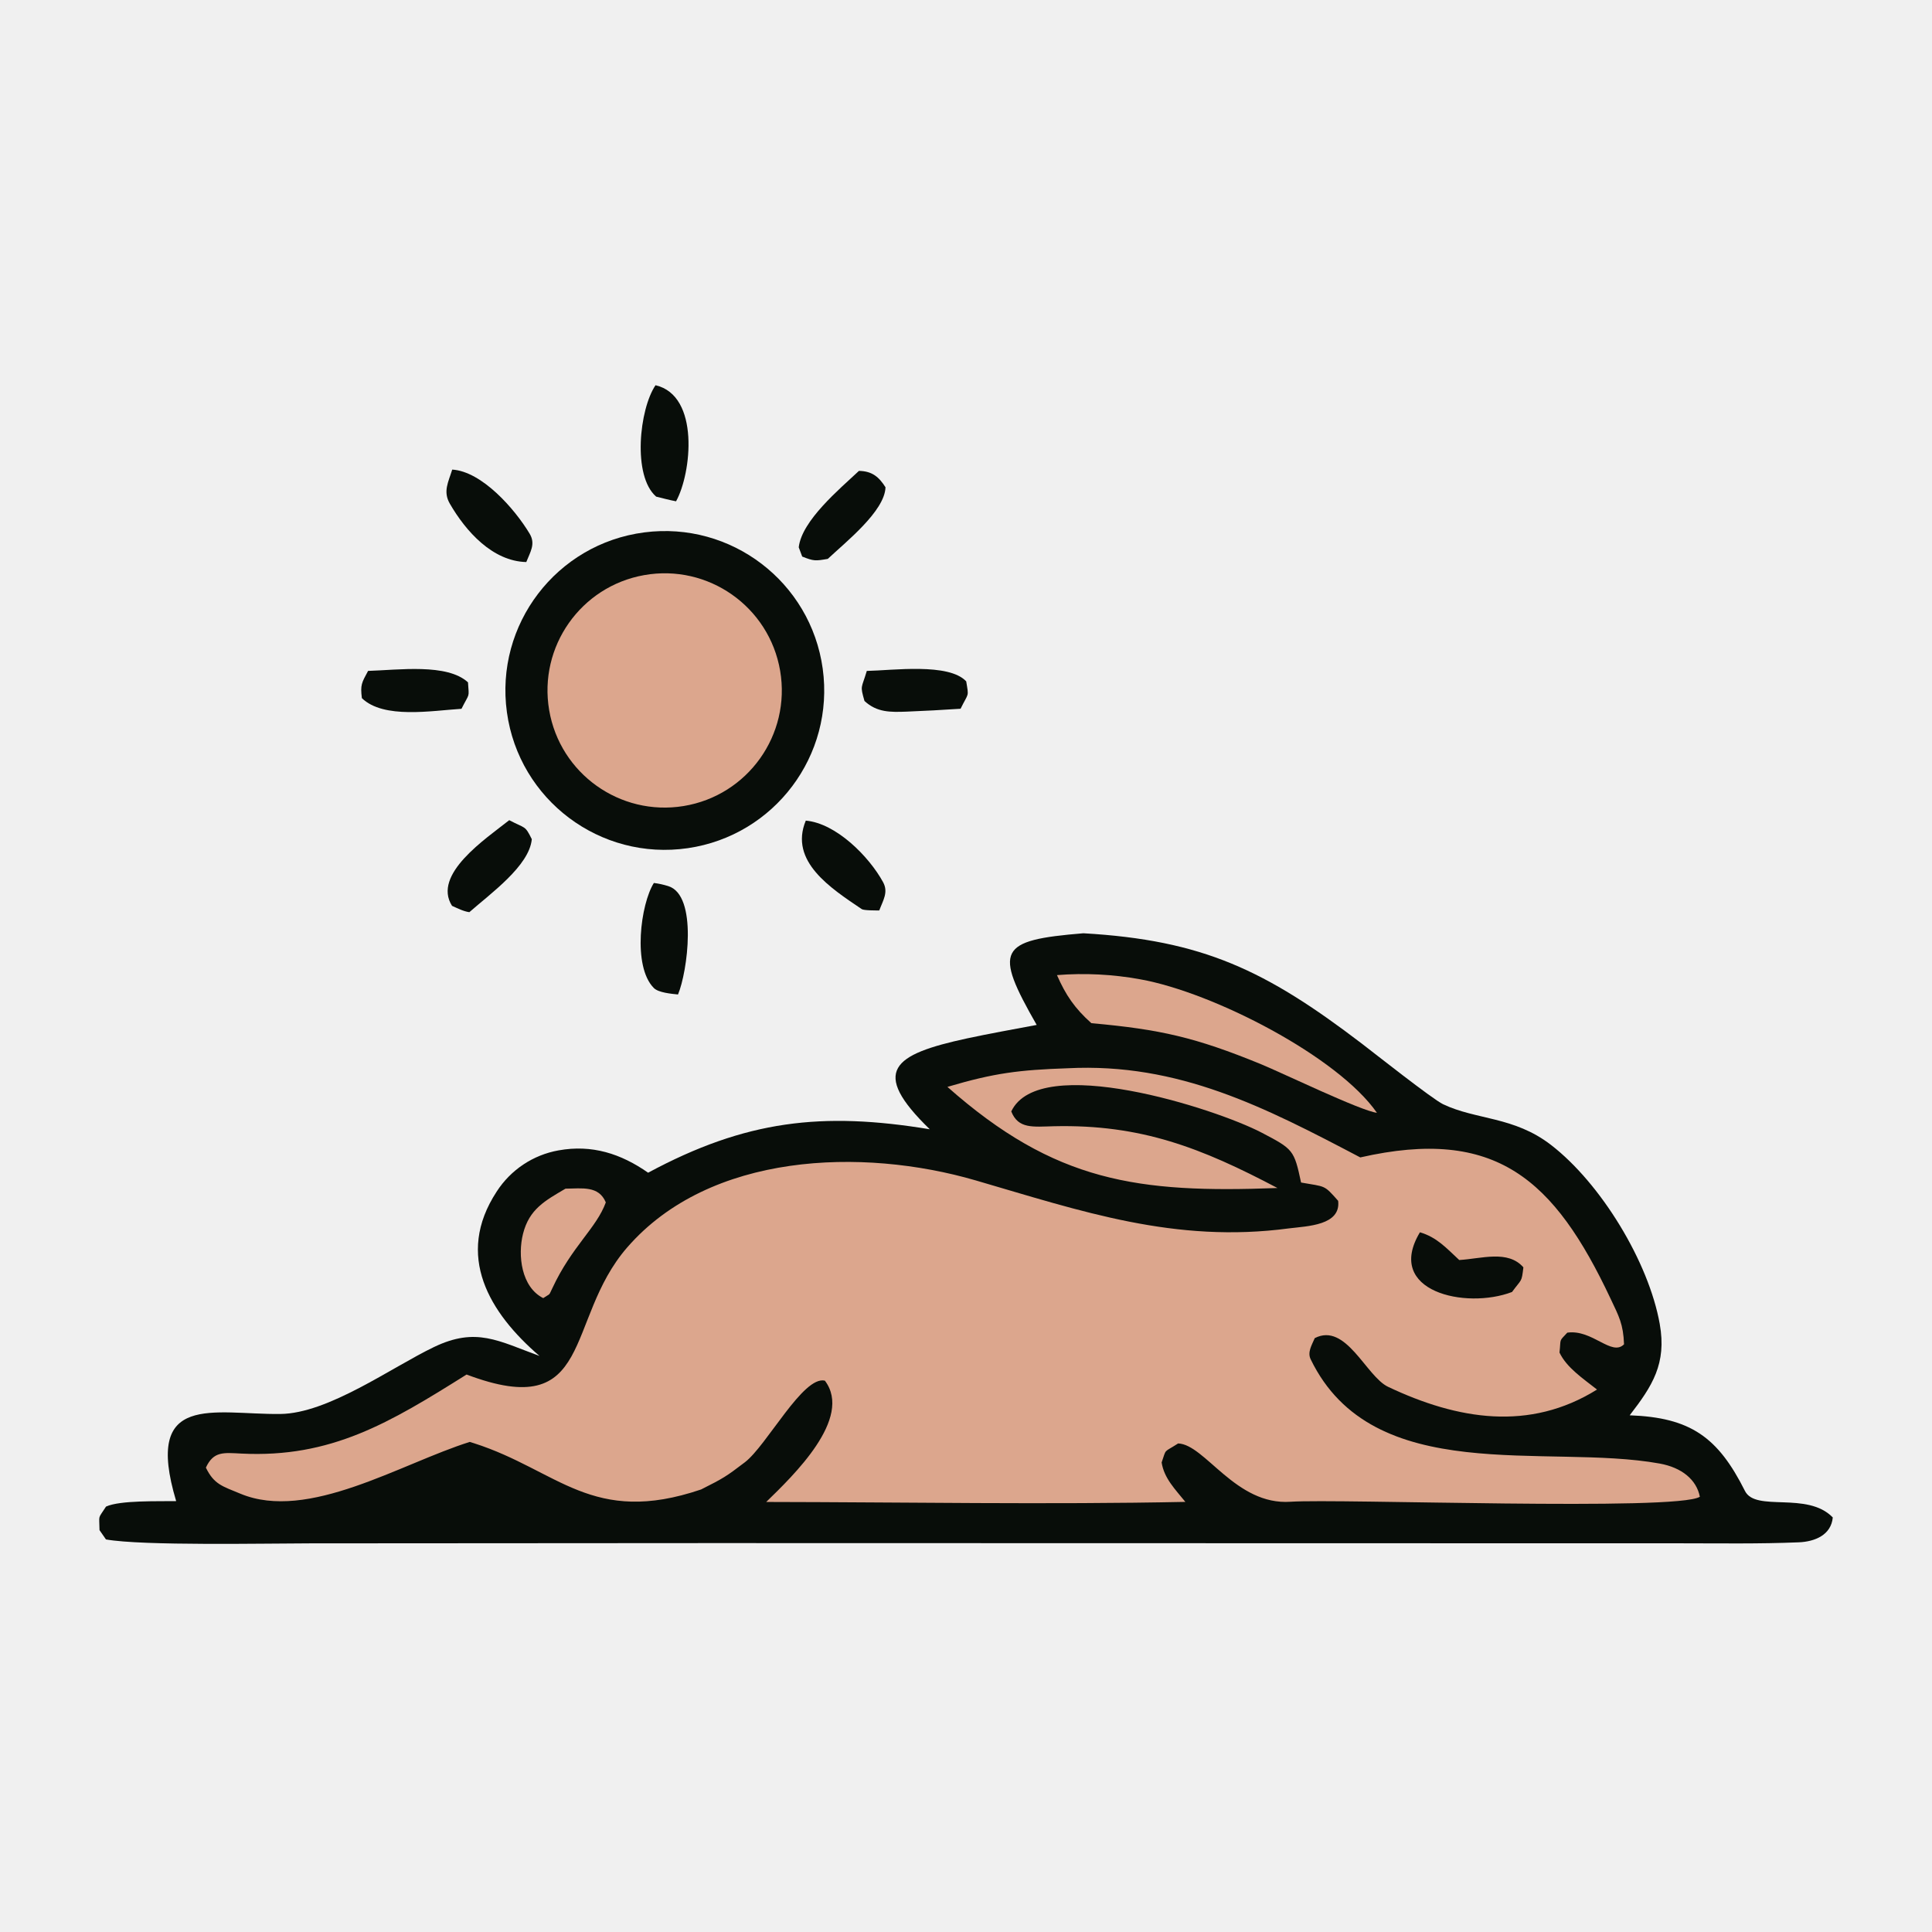
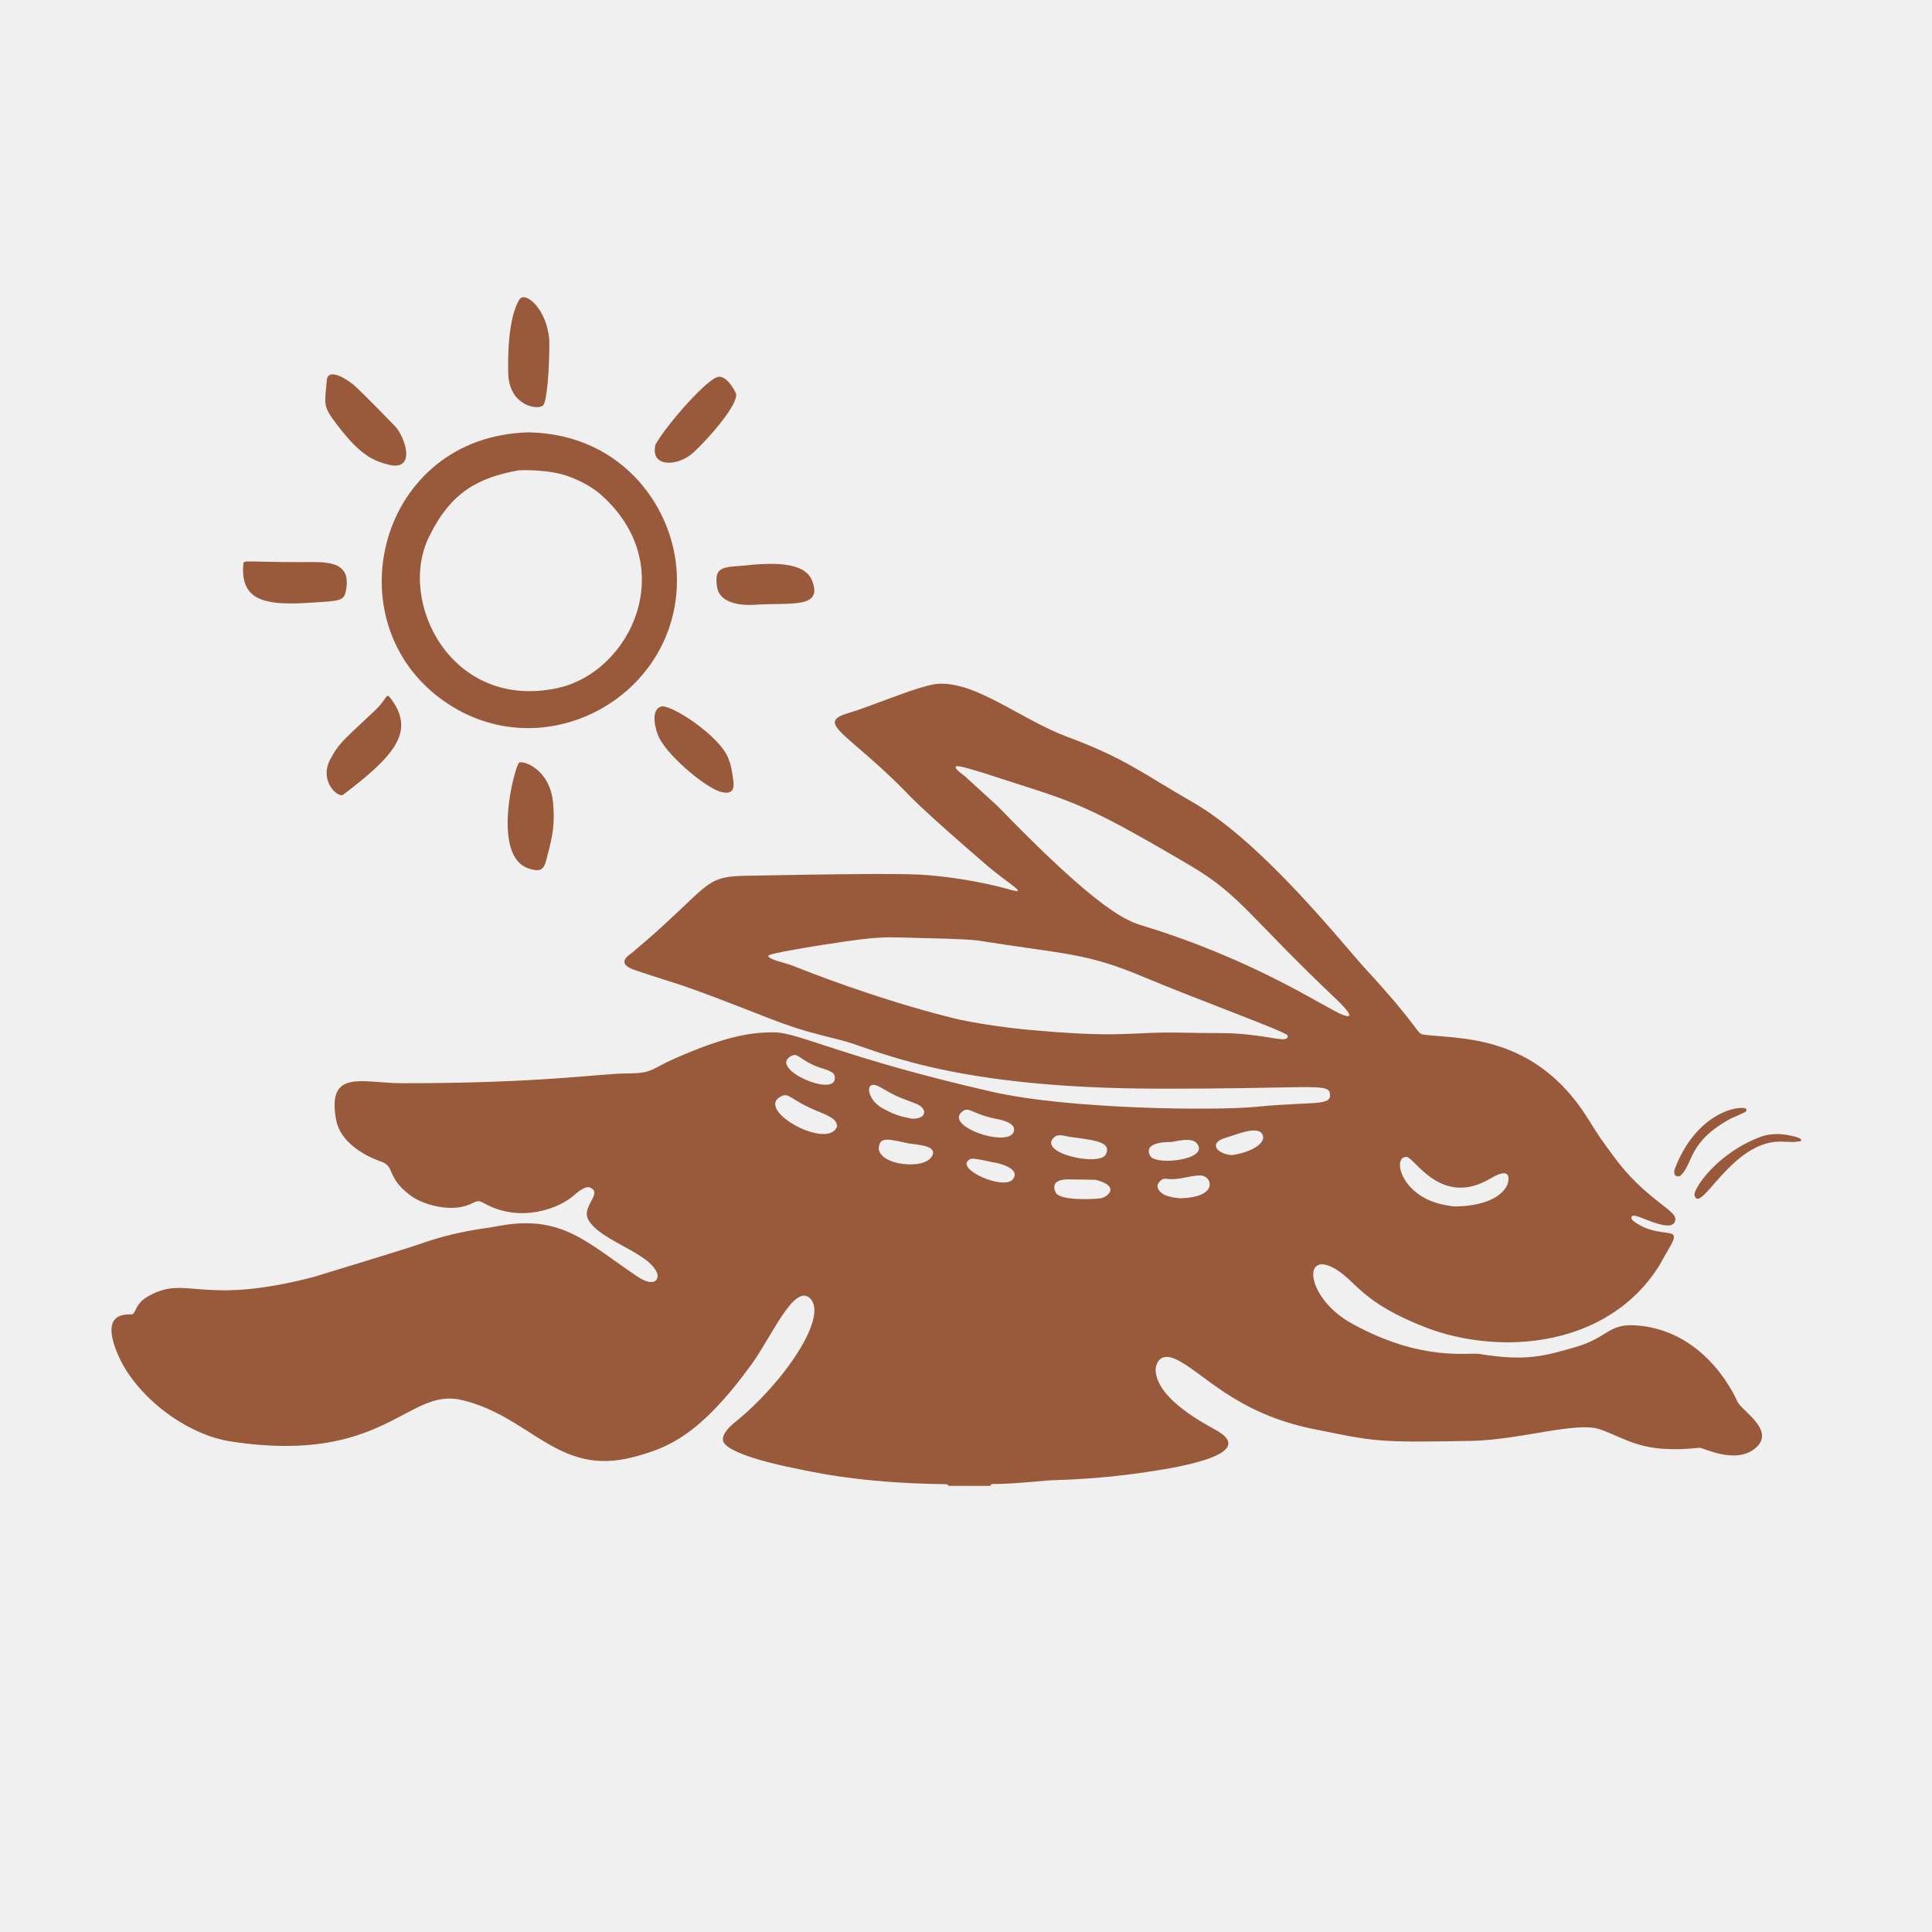
<svg xmlns="http://www.w3.org/2000/svg" width="104" height="104" viewBox="0 0 104 104" fill="none">
-   <path d="M58.319 50.238C64.748 50.608 68.122 52.223 73.311 56.181C73.921 56.646 77.1 59.162 77.68 59.44C79.465 60.293 81.492 60.088 83.491 61.632C86.176 63.704 88.75 67.925 89.344 71.268C89.726 73.41 88.943 74.609 87.727 76.186C90.998 76.305 92.476 77.357 93.932 80.259C94.511 81.414 97.281 80.259 98.659 81.685C98.571 82.629 97.697 82.987 96.832 83.023C94.699 83.113 92.552 83.076 90.417 83.076L78.085 83.074L38.39 83.065L16.698 83.079C14.402 83.08 7.661 83.22 5.704 82.868L5.357 82.368C5.347 81.487 5.247 81.818 5.707 81.1C6.468 80.752 8.534 80.822 9.483 80.805C7.711 74.901 11.504 76.153 15.088 76.115C17.678 76.087 21.069 73.609 23.368 72.508C25.633 71.424 26.819 72.178 29.04 72.991C26.345 70.674 24.474 67.597 26.736 64.144C27.49 62.973 28.697 62.169 30.068 61.925C31.861 61.6 33.425 62.102 34.888 63.127C40.142 60.301 44.258 59.833 50.05 60.789C46.813 57.648 48.059 56.761 52.062 55.896C53.288 55.632 54.569 55.406 55.805 55.172C53.481 51.114 53.74 50.614 58.319 50.238Z" fill="#080D09" />
-   <path d="M57.476 57.504C63.45 57.203 68.082 59.602 73.224 62.304C80.523 60.646 83.666 63.475 86.698 69.908C87.149 70.864 87.382 71.273 87.422 72.364C86.755 73.037 85.72 71.546 84.368 71.737C83.897 72.243 84.036 72.016 83.948 72.807C84.328 73.622 85.243 74.227 85.968 74.8C82.332 77.066 78.464 76.426 74.723 74.654C73.536 74.092 72.461 71.166 70.774 72.031C70.609 72.417 70.369 72.79 70.554 73.171C73.91 80.097 83.256 77.684 89.339 78.783C90.534 78.999 91.323 79.652 91.504 80.57C90.299 81.356 72.05 80.662 69.471 80.84C66.516 81.045 64.869 77.752 63.42 77.701C62.605 78.225 62.802 77.944 62.531 78.725C62.666 79.582 63.255 80.161 63.808 80.847C56.442 80.999 48.644 80.862 41.245 80.851C42.678 79.453 45.937 76.348 44.403 74.321C43.234 74.039 41.275 77.815 40.097 78.714C39.08 79.49 38.942 79.572 37.743 80.177C31.872 82.169 30.045 79.141 25.523 77.692L25.287 77.619C21.58 78.782 16.584 81.929 12.94 80.406C11.98 80.005 11.524 79.913 11.083 79.003C11.495 78.112 12.033 78.198 12.991 78.246C17.824 78.49 20.974 76.592 25.116 73.991C32.037 76.609 30.357 71.072 33.759 67.153C38.205 62.032 46.421 61.763 52.521 63.541C58.225 65.203 63.251 66.943 69.386 66.124C70.384 66.001 72.189 65.963 72.033 64.641C71.255 63.76 71.372 63.894 70.037 63.656C69.663 61.901 69.616 61.861 67.922 60.974C65.415 59.661 55.946 56.633 54.437 59.829C54.814 60.782 55.605 60.652 56.727 60.626C61.433 60.516 64.675 61.795 68.766 63.951C61.246 64.236 56.798 63.637 51 58.507C53.535 57.757 54.847 57.596 57.476 57.504Z" fill="#DCA68D" />
-   <path d="M76.436 66.334C77.352 66.606 77.847 67.175 78.551 67.827C79.756 67.756 81.171 67.27 82.005 68.222C81.902 69.054 81.929 68.816 81.392 69.548C78.905 70.499 74.518 69.527 76.436 66.334Z" fill="#080D09" />
-   <path d="M56.897 52.49C58.396 52.37 59.903 52.447 61.382 52.717C65.321 53.423 72.02 56.88 74.12 59.902C73.285 59.813 68.992 57.741 67.864 57.279C64.357 55.845 62.47 55.412 58.749 55.078C57.857 54.283 57.367 53.566 56.897 52.49Z" fill="#DCA68D" />
-   <path d="M30.44 63.986C31.329 63.978 32.23 63.813 32.611 64.725C32.107 66.113 30.776 67.097 29.73 69.351C29.519 69.776 29.665 69.596 29.242 69.878C28.062 69.284 27.861 67.578 28.155 66.413C28.492 65.08 29.349 64.629 30.44 63.986Z" fill="#DCA68D" />
-   <path d="M34.681 28.659C39.354 28.052 43.642 31.326 44.287 35.994C44.931 40.662 41.69 44.976 37.027 45.657C32.312 46.346 27.939 43.061 27.287 38.34C26.635 33.62 29.955 29.273 34.681 28.659Z" fill="#080D09" />
-   <path d="M34.673 30.959C38.12 30.345 41.407 32.656 41.995 36.106C42.584 39.557 40.25 42.827 36.795 43.39C33.375 43.948 30.145 41.643 29.562 38.228C28.98 34.812 31.262 31.566 34.673 30.959Z" fill="#DCA68D" />
-   <path d="M24.343 25.278C25.944 25.377 27.716 27.401 28.511 28.73C28.843 29.284 28.542 29.714 28.33 30.255C26.52 30.214 25.079 28.61 24.214 27.112C23.836 26.458 24.136 25.95 24.343 25.278Z" fill="#080D09" />
-   <path d="M35.287 20.737C37.686 21.293 37.224 25.486 36.392 26.985C36.058 26.923 35.658 26.816 35.322 26.734C34.032 25.62 34.416 22.018 35.287 20.737Z" fill="#080D09" />
-   <path d="M27.412 44.151C28.3 44.617 28.251 44.415 28.627 45.173C28.498 46.608 26.393 48.109 25.265 49.103C24.941 49.057 24.637 48.896 24.333 48.762C23.257 47.068 26.141 45.157 27.412 44.151Z" fill="#080D09" />
-   <path d="M35.198 47.531C35.477 47.565 35.698 47.616 35.968 47.698C37.58 48.188 37.002 52.343 36.497 53.533C36.134 53.496 35.443 53.434 35.196 53.185C34.035 52.017 34.489 48.653 35.198 47.531Z" fill="#080D09" />
-   <path d="M46.237 25.348C46.958 25.36 47.321 25.685 47.667 26.23C47.625 27.517 45.538 29.166 44.56 30.085C43.894 30.199 43.808 30.209 43.183 29.96L42.996 29.461C43.163 28.022 45.183 26.336 46.237 25.348Z" fill="#080D09" />
-   <path d="M43.376 44.174C45.002 44.316 46.778 46.096 47.538 47.49C47.833 48.031 47.532 48.471 47.331 49.009C47.165 49.01 46.501 49.015 46.388 48.938C44.742 47.825 42.462 46.373 43.376 44.174Z" fill="#080D09" />
-   <path d="M19.814 36.115C21.46 36.065 24.073 35.699 25.192 36.731C25.25 37.608 25.292 37.258 24.842 38.155C23.238 38.256 20.65 38.716 19.48 37.582C19.391 36.863 19.466 36.762 19.814 36.115Z" fill="#080D09" />
-   <path d="M46.66 36.116C48.042 36.09 51.075 35.669 52.012 36.679C52.156 37.557 52.147 37.257 51.708 38.152C50.735 38.217 49.762 38.269 48.788 38.308C47.931 38.338 47.206 38.356 46.535 37.733C46.289 36.865 46.373 37.091 46.66 36.116Z" fill="#080D09" />
+   <g clip-path="url(#clip0_156_4165)">
+     <path fill-rule="evenodd" clip-rule="evenodd" d="M53.294 79.985H51.069C51.047 79.974 51.041 79.895 50.89 79.893C46.194 79.841 43.576 79.199 42.605 79.002C42.304 78.941 39.508 78.376 38.99 77.697C38.669 77.277 39.449 76.653 39.525 76.592C42.139 74.502 44.646 70.857 43.593 69.879C42.742 69.089 41.515 71.988 40.464 73.432C37.624 77.338 35.899 77.958 34.073 78.439C30.014 79.508 28.538 76.192 24.804 75.353C21.921 74.706 20.669 78.856 12.446 77.598C9.958 77.218 7.375 75.159 6.418 73.072C5.286 70.601 6.777 70.771 7.098 70.751C7.308 70.738 7.263 70.201 7.916 69.815C10.059 68.549 10.673 70.358 16.895 68.736C16.927 68.728 21.982 67.185 22.489 67.003C24.61 66.243 26.087 66.142 26.676 66.025C30.189 65.321 31.508 66.823 34.27 68.69C35.252 69.354 35.477 68.837 35.377 68.553C34.986 67.435 32.359 66.823 31.683 65.686C31.244 64.946 32.501 64.235 31.752 63.922C31.487 63.812 30.976 64.274 30.922 64.323C30.084 65.082 27.979 65.843 26.074 64.779C25.681 64.559 25.66 64.681 25.243 64.85C24.243 65.256 22.775 64.872 22.07 64.335C20.784 63.356 21.279 62.793 20.526 62.533C20.274 62.446 18.361 61.785 18.088 60.256C17.598 57.511 19.522 58.305 21.608 58.309C29.108 58.324 32.317 57.781 33.802 57.782C35.138 57.782 35.08 57.525 36.302 56.988C38.906 55.847 40.315 55.55 41.723 55.573C43.018 55.595 45.516 56.969 53.38 58.766C57.569 59.723 65.442 59.794 67.627 59.579C70.759 59.271 71.734 59.575 71.583 58.831C71.473 58.291 70.32 58.621 62.283 58.603C50.827 58.578 47.028 56.421 45.282 55.995C42.203 55.244 42.247 55.111 38.511 53.697C36.221 52.829 36.204 52.908 34.17 52.218C33.072 51.846 33.917 51.378 34.005 51.302C34.917 50.518 34.924 50.536 35.812 49.719C38.226 47.501 38.181 47.182 40.121 47.144C48.639 46.977 49.463 47.059 50.271 47.139C50.602 47.172 52.544 47.364 54.362 47.887C55.466 48.205 54.234 47.542 53.104 46.567C49.532 43.485 49.018 42.89 48.762 42.628C45.652 39.456 43.862 38.924 45.648 38.391C47.009 37.985 49.593 36.852 50.532 36.807C52.595 36.708 54.971 38.744 57.485 39.677C60.549 40.814 61.479 41.618 64.226 43.196C67.976 45.35 72.314 50.862 73.506 52.155C76.463 55.362 76.245 55.642 76.619 55.692C78.516 55.947 82.592 55.608 85.471 60.203C86.142 61.275 86.144 61.267 86.889 62.283C88.494 64.469 90.186 65.131 90.185 65.607C90.183 66.43 88.588 65.606 88.088 65.458C87.806 65.375 87.716 65.572 87.95 65.745C88.669 66.276 89.326 66.292 89.88 66.387C90.373 66.472 89.982 66.931 89.493 67.818C89.184 68.379 87.462 71.503 82.761 72.148C79.634 72.577 77.171 71.62 76.718 71.444C73.282 70.109 73.017 68.974 71.879 68.305C70.064 67.24 70.307 69.885 72.769 71.245C76.541 73.328 79.041 72.784 79.644 72.884C82.17 73.306 83.22 72.969 84.792 72.518C86.58 72.005 86.564 71.231 88.091 71.346C91.954 71.636 93.495 75.397 93.541 75.48C93.823 75.991 95.603 77.026 94.486 77.961C93.412 78.859 91.673 77.914 91.481 77.934C88.389 78.263 87.639 77.471 86.127 76.942C84.865 76.5 81.837 77.513 79.195 77.564C74.012 77.662 74.005 77.586 70.735 76.931C66.459 76.075 64.729 73.817 63.27 73.158C62.327 72.731 62.208 73.6 62.208 73.709C62.208 75.35 65.085 76.756 65.554 77.038C67.779 78.374 62.856 79.069 61.663 79.249C58.876 79.669 56.751 79.663 56.411 79.694C53.63 79.953 53.624 79.855 53.384 79.894C53.342 79.9 53.337 79.978 53.294 79.985ZM55.165 55.416C54.842 55.383 52.696 55.16 51.152 54.768C47.021 53.719 43.43 52.285 42.775 52.023C42.245 51.811 41.322 51.648 41.359 51.444C41.381 51.317 44.152 50.883 44.397 50.845C47.634 50.339 47.639 50.458 49.645 50.496C49.887 50.501 52.107 50.544 52.673 50.634C57.428 51.386 58.449 51.288 61.499 52.565C64.709 53.908 69.167 55.516 69.303 55.73C69.326 55.768 69.411 56.02 68.778 55.918C66.259 55.512 66.255 55.646 63.707 55.59C60.636 55.522 60.626 55.923 55.165 55.416ZM52.926 41.603C57.784 43.201 57.908 42.965 64.048 46.579C66.795 48.196 67.177 49.282 71.992 53.847C72.04 53.892 73.213 55.004 72.264 54.624C71.281 54.231 67.621 51.696 61.49 49.824C60.717 49.587 59.262 49.143 53.699 43.39C53.668 43.358 52.073 41.906 51.932 41.777C51.897 41.745 51.336 41.371 51.464 41.254C51.548 41.175 52.467 41.472 52.926 41.603ZM78.308 64.944C78.298 64.942 77.978 64.916 77.587 64.825C75.362 64.306 74.939 62.217 75.726 62.282C76.164 62.318 77.575 65.021 80.242 63.433C81.542 62.66 81.161 63.743 81.126 63.811C80.541 64.942 78.55 64.944 78.308 64.944ZM45.065 60.618C44.621 61.954 40.67 59.791 42.003 59.041C42.508 58.757 42.464 59.202 44.112 59.857C45.047 60.228 45.027 60.428 45.065 60.618ZM48.925 61.554C49.498 61.63 50.459 61.683 50.179 62.223C49.736 63.082 46.828 62.661 47.373 61.533C47.53 61.208 48.11 61.378 48.925 61.554ZM57.558 61.194C58.876 61.371 59.864 61.453 59.529 62.137C59.189 62.83 55.714 62.044 56.787 61.184C56.963 61.043 57.341 61.147 57.558 61.194ZM58.987 63.511C60.37 63.868 59.575 64.458 59.252 64.503C58.832 64.562 57.212 64.629 56.87 64.256C56.811 64.191 56.42 63.493 57.477 63.488C57.925 63.485 58.866 63.508 58.987 63.511ZM53.555 60.215C53.649 60.23 54.594 60.376 54.59 60.797C54.579 61.9 50.753 60.66 51.795 59.838C52.171 59.541 52.267 59.941 53.555 60.215ZM49.114 60.221C48.733 60.138 48.351 60.125 47.5 59.655C46.615 59.167 46.509 58.012 47.394 58.528C48.294 59.053 48.303 59.024 49.278 59.4C49.984 59.671 49.87 60.24 49.114 60.221ZM63.53 64.505C63.45 64.499 62.839 64.451 62.566 64.249C62.526 64.22 62.151 63.943 62.383 63.655C62.643 63.33 62.717 63.5 63.174 63.473C63.84 63.434 64.406 63.196 64.773 63.301C65.258 63.439 65.531 64.447 63.53 64.505ZM63.08 61.473C63.39 61.416 64.139 61.228 64.404 61.524C65.205 62.419 62.223 62.77 61.92 62.228C61.467 61.416 63.04 61.476 63.08 61.473ZM66.288 62.18C65.425 62.089 65.106 61.506 65.938 61.261C66.651 61.05 67.817 60.522 67.988 61.152C68.059 61.412 67.743 61.65 67.705 61.678C67.186 62.07 66.408 62.166 66.288 62.18ZM44.135 57.473C44.202 57.491 44.856 57.664 44.913 57.865C45.3 59.231 41.403 57.594 42.526 56.883C42.983 56.594 42.95 57.044 44.135 57.473ZM53.733 62.623C53.824 62.645 54.937 62.913 54.536 63.466C54.066 64.114 51.416 62.932 52.16 62.435C52.305 62.338 52.325 62.321 53.733 62.623Z" fill="#995A3C" />
+     <path fill-rule="evenodd" clip-rule="evenodd" d="M28.462 23.274C33.569 23.363 36.448 27.484 36.441 31.239C36.43 37.61 29.155 41.482 23.854 37.709C17.845 33.432 20.41 23.462 28.462 23.274ZM27.931 25.315C28.146 25.308 29.54 25.26 30.594 25.639C30.746 25.694 31.666 26.025 32.355 26.637C36.654 30.452 33.987 36.198 29.979 37.046C24.304 38.246 21.379 32.406 23.088 28.909C24.299 26.432 25.782 25.714 27.931 25.315Z" fill="#995A3C" />
+     <path fill-rule="evenodd" clip-rule="evenodd" d="M29.568 45.672C29.306 46.601 29.37 47.051 28.456 46.75C26.422 46.081 27.709 41.232 27.944 41.057C28.136 40.914 29.581 41.376 29.767 43.173C29.902 44.485 29.662 45.229 29.568 45.672Z" fill="#995A3C" />
+     <path fill-rule="evenodd" clip-rule="evenodd" d="M21.067 25.048C19.93 24.802 19.276 24.345 18.101 22.81C17.336 21.81 17.497 21.718 17.592 20.465C17.638 19.866 18.427 20.231 18.994 20.685C19.374 20.989 21.183 22.853 21.304 22.99C21.782 23.529 22.391 25.244 21.067 25.048Z" fill="#995A3C" />
+     <path fill-rule="evenodd" clip-rule="evenodd" d="M16.803 32.438C14.304 32.612 12.922 32.371 13.099 30.354C13.119 30.127 13.258 30.258 16.179 30.259C17.443 30.259 18.938 30.099 18.627 31.766C18.519 32.341 18.36 32.344 16.803 32.438Z" fill="#995A3C" />
+     <path fill-rule="evenodd" clip-rule="evenodd" d="M17.749 40.928C18.224 40.056 18.244 40.06 20.171 38.258C20.769 37.697 20.803 37.313 20.957 37.504C22.455 39.352 21.205 40.702 18.471 42.782C18.223 42.971 17.184 42.103 17.749 40.928Z" fill="#995A3C" />
+     <path fill-rule="evenodd" clip-rule="evenodd" d="M29.571 18.327C29.581 20.031 29.424 21.564 29.256 21.797C29.028 22.114 27.412 21.889 27.359 20.111C27.349 19.788 27.273 17.212 27.961 16.123C28.267 15.638 29.451 16.631 29.571 18.327Z" fill="#995A3C" />
+     <path fill-rule="evenodd" clip-rule="evenodd" d="M39.448 41.831C39.459 42.017 39.741 42.939 38.71 42.598C37.914 42.335 35.775 40.576 35.398 39.521C35.358 39.408 34.944 38.248 35.589 38.032C36.069 37.871 38.776 39.614 39.221 40.858C39.391 41.335 39.366 41.337 39.448 41.831Z" fill="#995A3C" />
+     <path fill-rule="evenodd" clip-rule="evenodd" d="M35.288 23.926C35.884 22.859 38.121 20.308 38.697 20.28C39.176 20.258 39.586 21.095 39.612 21.169C39.807 21.72 38.13 23.619 37.335 24.353C36.486 25.136 34.968 25.177 35.288 23.926Z" fill="#995A3C" />
+     <path fill-rule="evenodd" clip-rule="evenodd" d="M40.564 30.394C41.337 30.34 43.271 30.178 43.703 31.229C44.35 32.8 42.525 32.419 40.654 32.555C40.473 32.568 38.77 32.693 38.599 31.597C38.4 30.326 39.093 30.575 40.564 30.394Z" fill="#995A3C" />
+     <path fill-rule="evenodd" clip-rule="evenodd" d="M96.551 61.475C95.891 61.454 95.896 61.453 95.838 61.452C93.202 61.433 91.543 65.393 91.218 64.357C91.12 64.045 92.383 62.089 94.784 61.191C95.713 60.843 96.818 61.23 96.88 61.278C97.114 61.458 96.842 61.433 96.551 61.475Z" fill="#995A3C" />
+     <path fill-rule="evenodd" clip-rule="evenodd" d="M93.183 60.204C90.852 61.471 91.176 62.587 90.479 63.271C90.358 63.39 89.985 63.349 90.178 62.859C91.448 59.624 93.973 59.469 94.008 59.717C94.03 59.873 93.955 59.852 93.183 60.204Z" fill="#995A3C" />
+   </g>
+   <defs>
+     <clipPath id="clip0_156_4165">
+       <rect width="91" height="64" fill="white" transform="translate(6 16)" />
+     </clipPath>
+   </defs>
</svg>
